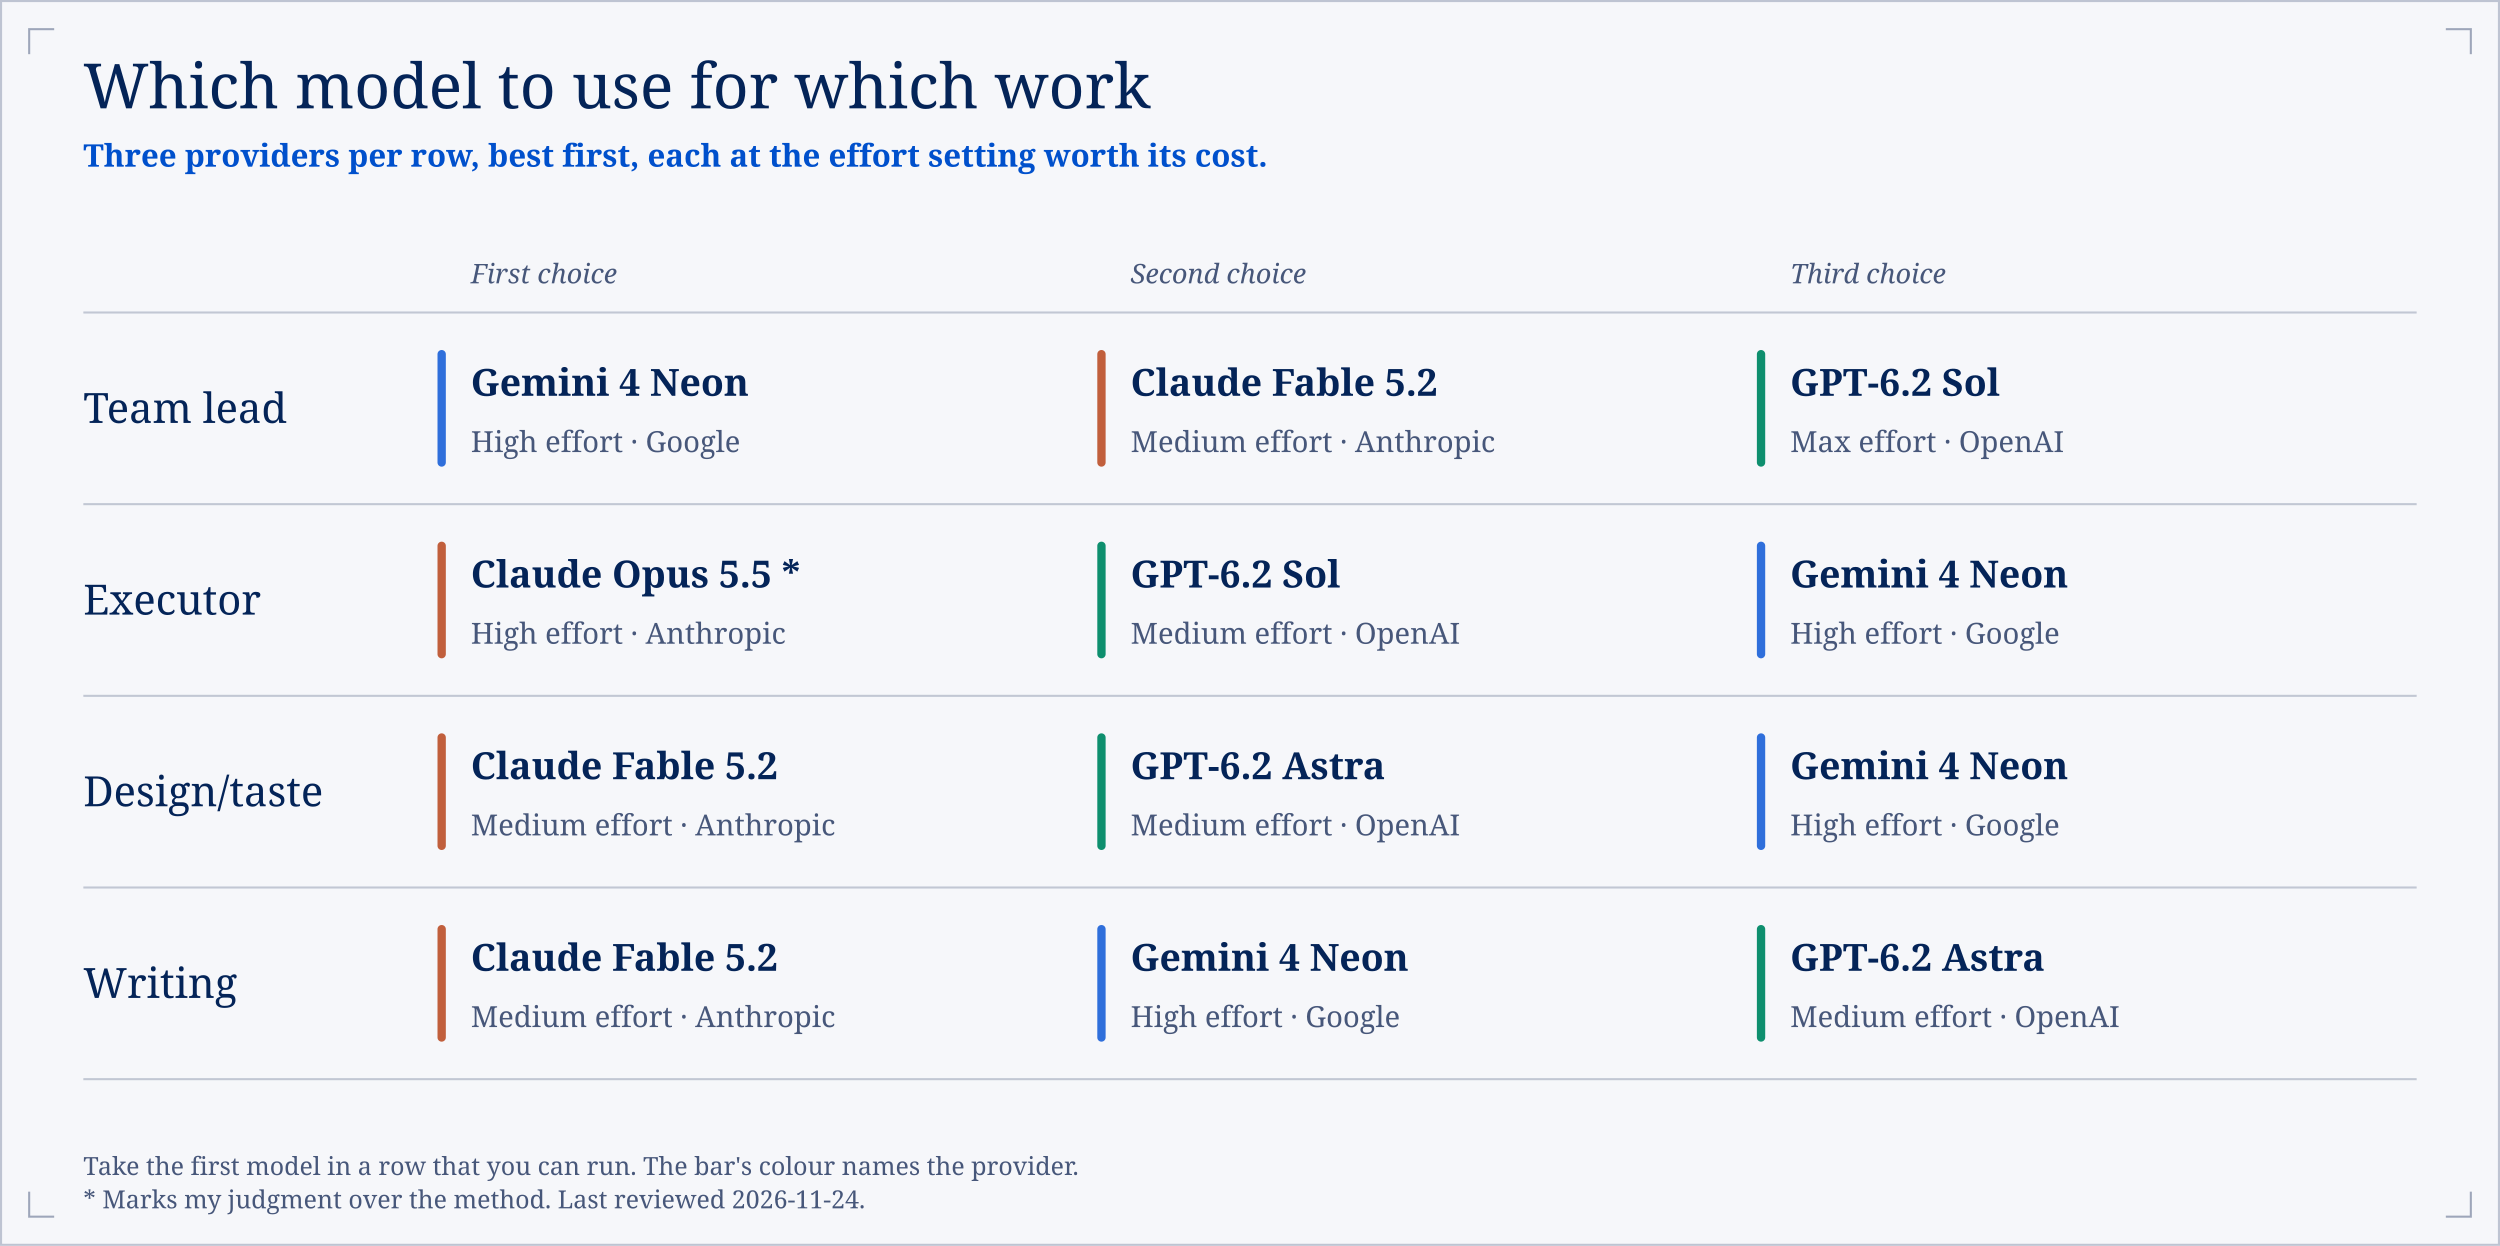
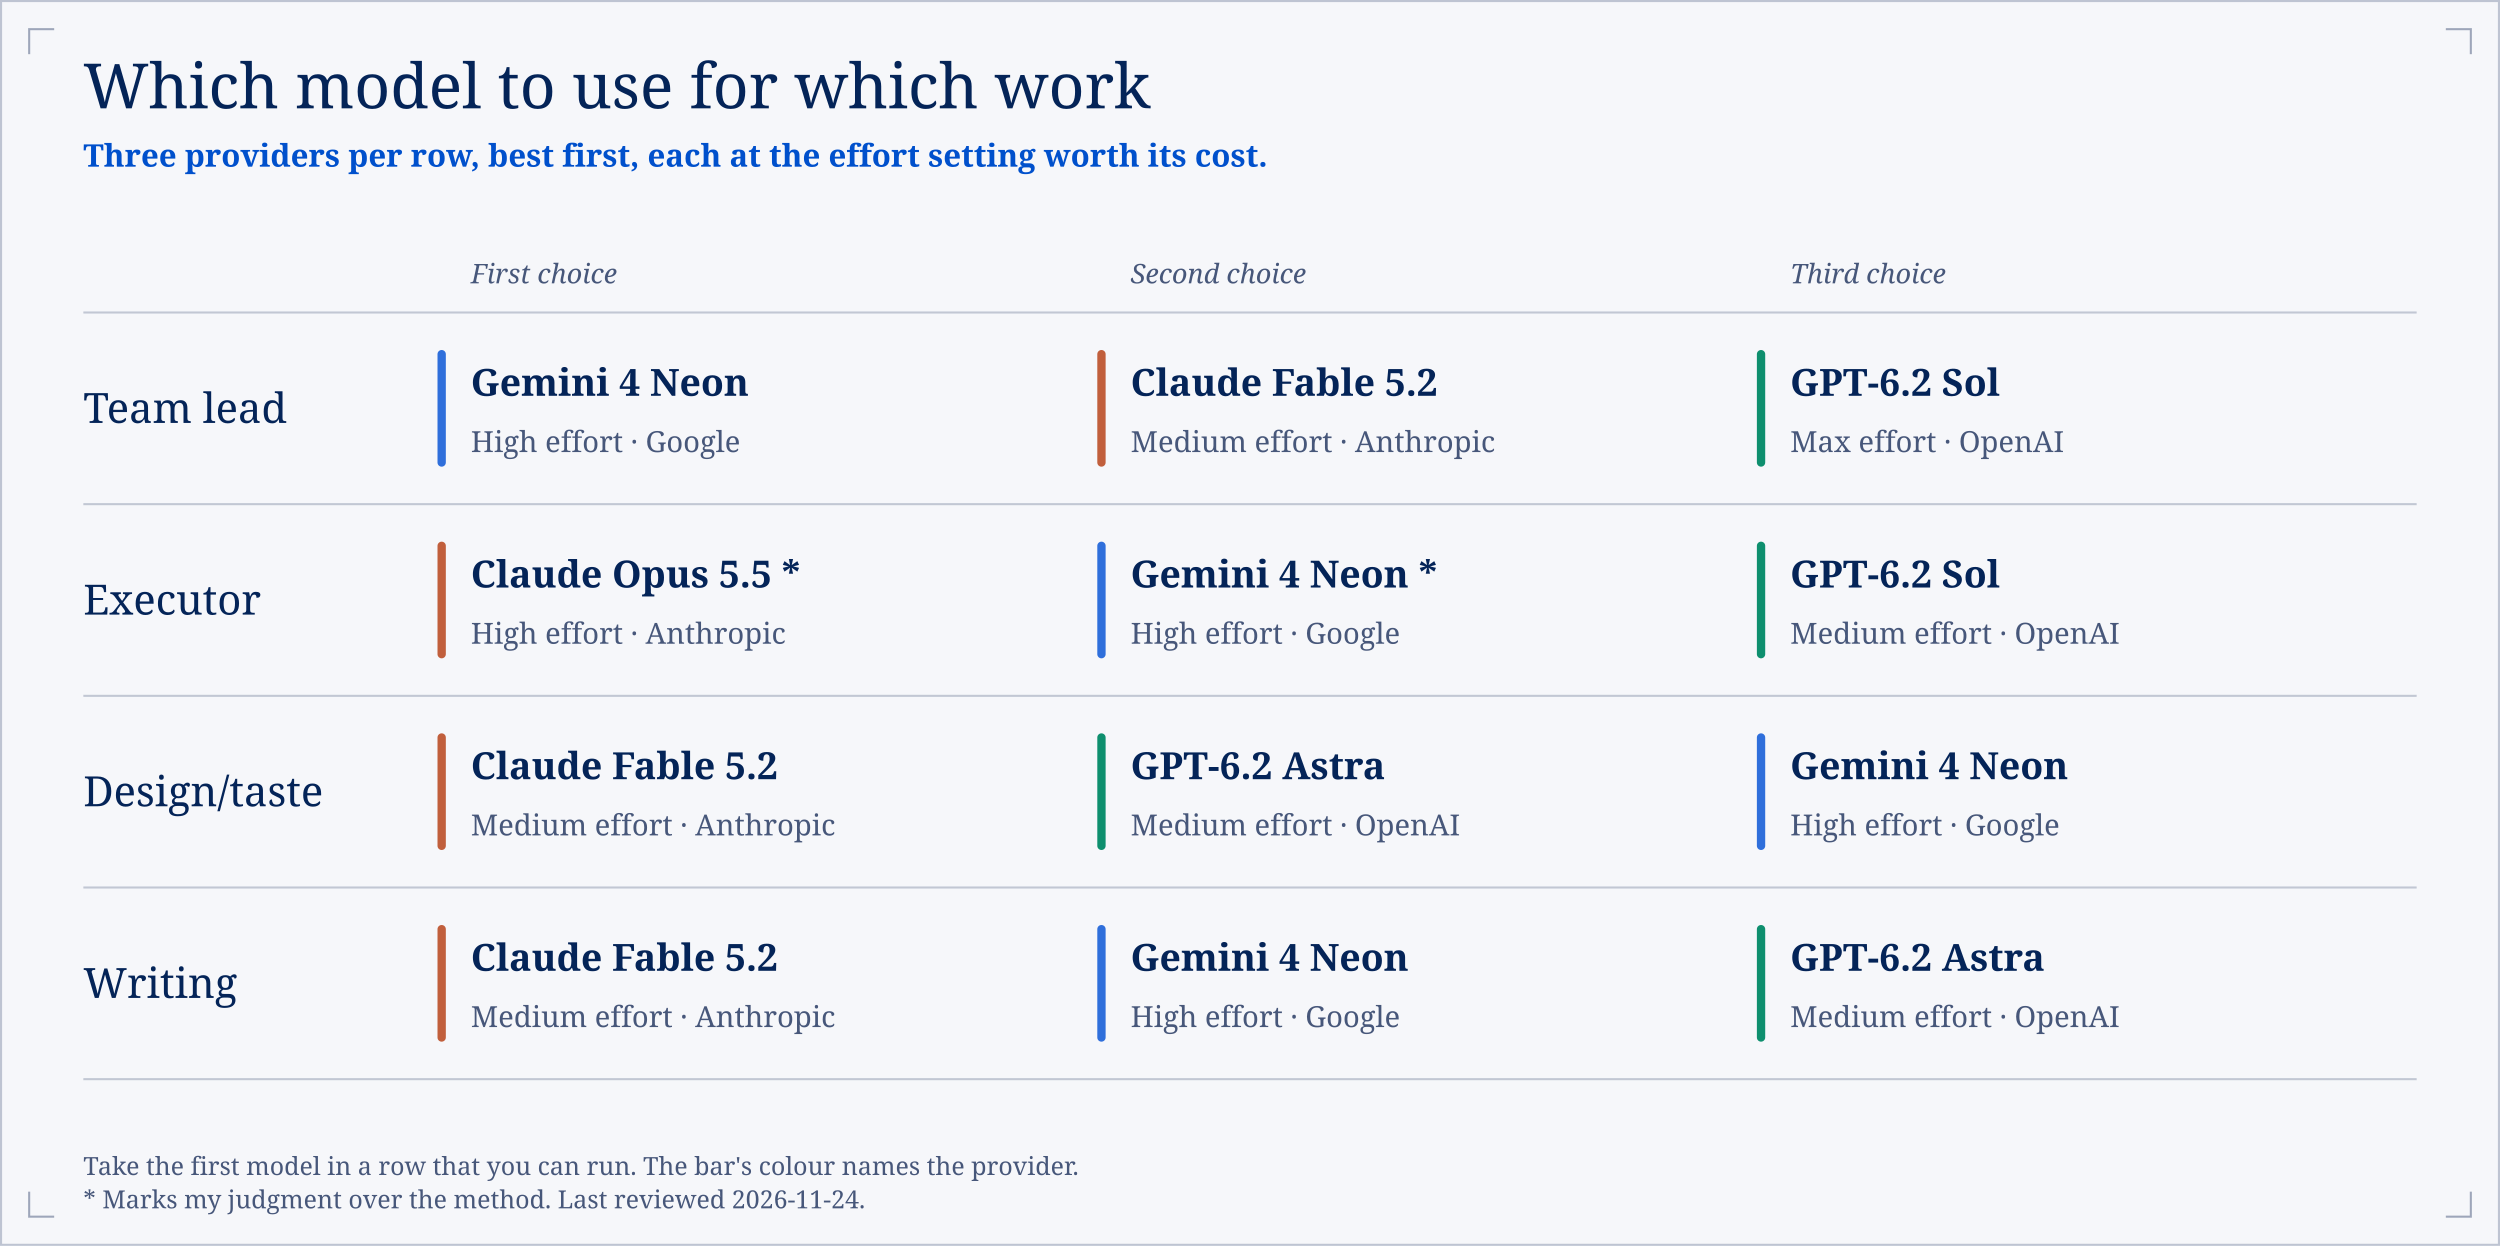
<svg xmlns="http://www.w3.org/2000/svg" viewBox="0 0 1200 598" width="1200" height="598" role="img">
  <rect width="1200" height="598" fill="#F6F7FA" />
  <rect x=".5" y=".5" width="1199" height="597" fill="none" stroke="#47577A" stroke-opacity=".32" />
  <path d="M14 26V14H26M1174 14H1186V26M14 572V584H26M1174 584H1186V572" fill="none" stroke="#47577A" stroke-opacity=".5" />
  <text x="40.0" y="52.0" font-size="30" fill="#042458" font-family="Didot,'Bodoni MT',Georgia,serif">Which model to use for which work</text>
  <text x="40.0" y="80.0" font-family="Baskerville,Georgia,serif" font-size="15" fill="#0050CC" font-weight="600">Three providers per row, best first, each at the effort setting worth its cost.</text>
  <text x="226.0" y="136.0" font-family="Baskerville,Georgia,serif" font-size="13" fill="#47577A" font-style="italic">First choice</text>
  <text x="542.7" y="136.0" font-family="Baskerville,Georgia,serif" font-size="13" fill="#47577A" font-style="italic">Second choice</text>
  <text x="859.3" y="136.0" font-family="Baskerville,Georgia,serif" font-size="13" fill="#47577A" font-style="italic">Third choice</text>
  <line x1="40" x2="1160" y1="150.0" y2="150.0" stroke="#47577A" stroke-opacity=".3" />
  <text x="40.0" y="203.0" font-size="20" fill="#042458" font-family="Didot,'Bodoni MT',Georgia,serif">Team lead</text>
  <rect x="210.0" y="168.0" width="4" height="56.0" rx="2" fill="#2F6FDB" />
  <text x="226.0" y="190.0" font-family="Baskerville,Georgia,serif" font-size="18" fill="#042458" font-weight="600">Gemini 4 Neon</text>
  <text x="226.0" y="217.0" font-family="Baskerville,Georgia,serif" font-size="14" fill="#47577A">High effort · Google</text>
  <rect x="526.7" y="168.0" width="4" height="56.0" rx="2" fill="#C15F3C" />
  <text x="542.7" y="190.0" font-family="Baskerville,Georgia,serif" font-size="18" fill="#042458" font-weight="600">Claude Fable 5.2</text>
  <text x="542.7" y="217.0" font-family="Baskerville,Georgia,serif" font-size="14" fill="#47577A">Medium effort · Anthropic</text>
  <rect x="843.3" y="168.0" width="4" height="56.0" rx="2" fill="#0E8F6E" />
  <text x="859.3" y="190.0" font-family="Baskerville,Georgia,serif" font-size="18" fill="#042458" font-weight="600">GPT-6.2 Sol</text>
  <text x="859.3" y="217.0" font-family="Baskerville,Georgia,serif" font-size="14" fill="#47577A">Max effort · OpenAI</text>
  <line x1="40" x2="1160" y1="242.0" y2="242.0" stroke="#47577A" stroke-opacity=".3" />
  <text x="40.0" y="295.0" font-size="20" fill="#042458" font-family="Didot,'Bodoni MT',Georgia,serif">Executor</text>
  <rect x="210.0" y="260.0" width="4" height="56.0" rx="2" fill="#C15F3C" />
  <text x="226.0" y="282.0" font-family="Baskerville,Georgia,serif" font-size="18" fill="#042458" font-weight="600">Claude Opus 5.5 *</text>
  <text x="226.0" y="309.0" font-family="Baskerville,Georgia,serif" font-size="14" fill="#47577A">High effort · Anthropic</text>
-   <rect x="526.7" y="260.0" width="4" height="56.0" rx="2" fill="#0E8F6E" />
-   <text x="542.7" y="282.0" font-family="Baskerville,Georgia,serif" font-size="18" fill="#042458" font-weight="600">GPT-6.2 Sol</text>
-   <text x="542.7" y="309.0" font-family="Baskerville,Georgia,serif" font-size="14" fill="#47577A">Medium effort · OpenAI</text>
-   <rect x="843.3" y="260.0" width="4" height="56.0" rx="2" fill="#2F6FDB" />
-   <text x="859.3" y="282.0" font-family="Baskerville,Georgia,serif" font-size="18" fill="#042458" font-weight="600">Gemini 4 Neon</text>
-   <text x="859.3" y="309.0" font-family="Baskerville,Georgia,serif" font-size="14" fill="#47577A">High effort · Google</text>
+   <rect x="526.7" y="260.0" width="4" height="56.0" rx="2" fill="#2F6FDB" />
+   <text x="542.7" y="282.0" font-family="Baskerville,Georgia,serif" font-size="18" fill="#042458" font-weight="600">Gemini 4 Neon *</text>
+   <text x="542.7" y="309.0" font-family="Baskerville,Georgia,serif" font-size="14" fill="#47577A">High effort · Google</text>
+   <rect x="843.3" y="260.0" width="4" height="56.0" rx="2" fill="#0E8F6E" />
+   <text x="859.3" y="282.0" font-family="Baskerville,Georgia,serif" font-size="18" fill="#042458" font-weight="600">GPT-6.2 Sol</text>
+   <text x="859.3" y="309.0" font-family="Baskerville,Georgia,serif" font-size="14" fill="#47577A">Medium effort · OpenAI</text>
  <line x1="40" x2="1160" y1="334.0" y2="334.0" stroke="#47577A" stroke-opacity=".3" />
  <text x="40.0" y="387.0" font-size="20" fill="#042458" font-family="Didot,'Bodoni MT',Georgia,serif">Design/taste</text>
  <rect x="210.0" y="352.0" width="4" height="56.0" rx="2" fill="#C15F3C" />
  <text x="226.0" y="374.0" font-family="Baskerville,Georgia,serif" font-size="18" fill="#042458" font-weight="600">Claude Fable 5.2</text>
  <text x="226.0" y="401.0" font-family="Baskerville,Georgia,serif" font-size="14" fill="#47577A">Medium effort · Anthropic</text>
  <rect x="526.7" y="352.0" width="4" height="56.0" rx="2" fill="#0E8F6E" />
  <text x="542.7" y="374.0" font-family="Baskerville,Georgia,serif" font-size="18" fill="#042458" font-weight="600">GPT-6.2 Astra</text>
  <text x="542.7" y="401.0" font-family="Baskerville,Georgia,serif" font-size="14" fill="#47577A">Medium effort · OpenAI</text>
  <rect x="843.3" y="352.0" width="4" height="56.0" rx="2" fill="#2F6FDB" />
  <text x="859.3" y="374.0" font-family="Baskerville,Georgia,serif" font-size="18" fill="#042458" font-weight="600">Gemini 4 Neon</text>
  <text x="859.3" y="401.0" font-family="Baskerville,Georgia,serif" font-size="14" fill="#47577A">High effort · Google</text>
  <line x1="40" x2="1160" y1="426.0" y2="426.0" stroke="#47577A" stroke-opacity=".3" />
  <text x="40.0" y="479.0" font-size="20" fill="#042458" font-family="Didot,'Bodoni MT',Georgia,serif">Writing</text>
  <rect x="210.0" y="444.0" width="4" height="56.0" rx="2" fill="#C15F3C" />
  <text x="226.0" y="466.0" font-family="Baskerville,Georgia,serif" font-size="18" fill="#042458" font-weight="600">Claude Fable 5.2</text>
  <text x="226.0" y="493.0" font-family="Baskerville,Georgia,serif" font-size="14" fill="#47577A">Medium effort · Anthropic</text>
  <rect x="526.7" y="444.0" width="4" height="56.0" rx="2" fill="#2F6FDB" />
  <text x="542.7" y="466.0" font-family="Baskerville,Georgia,serif" font-size="18" fill="#042458" font-weight="600">Gemini 4 Neon</text>
  <text x="542.7" y="493.0" font-family="Baskerville,Georgia,serif" font-size="14" fill="#47577A">High effort · Google</text>
  <rect x="843.3" y="444.0" width="4" height="56.0" rx="2" fill="#0E8F6E" />
  <text x="859.3" y="466.0" font-family="Baskerville,Georgia,serif" font-size="18" fill="#042458" font-weight="600">GPT-6.2 Astra</text>
  <text x="859.3" y="493.0" font-family="Baskerville,Georgia,serif" font-size="14" fill="#47577A">Medium effort · OpenAI</text>
  <line x1="40" x2="1160" y1="518.0" y2="518.0" stroke="#47577A" stroke-opacity=".3" />
  <text x="40.0" y="564.0" font-family="Baskerville,Georgia,serif" font-size="12" fill="#47577A">Take the first model in a row that you can run. The bar's colour names the provider.</text>
  <text x="40.0" y="580.0" font-family="Baskerville,Georgia,serif" font-size="12" fill="#47577A">* Marks my judgment over the method. Last reviewed 2026-11-24.</text>
</svg>
